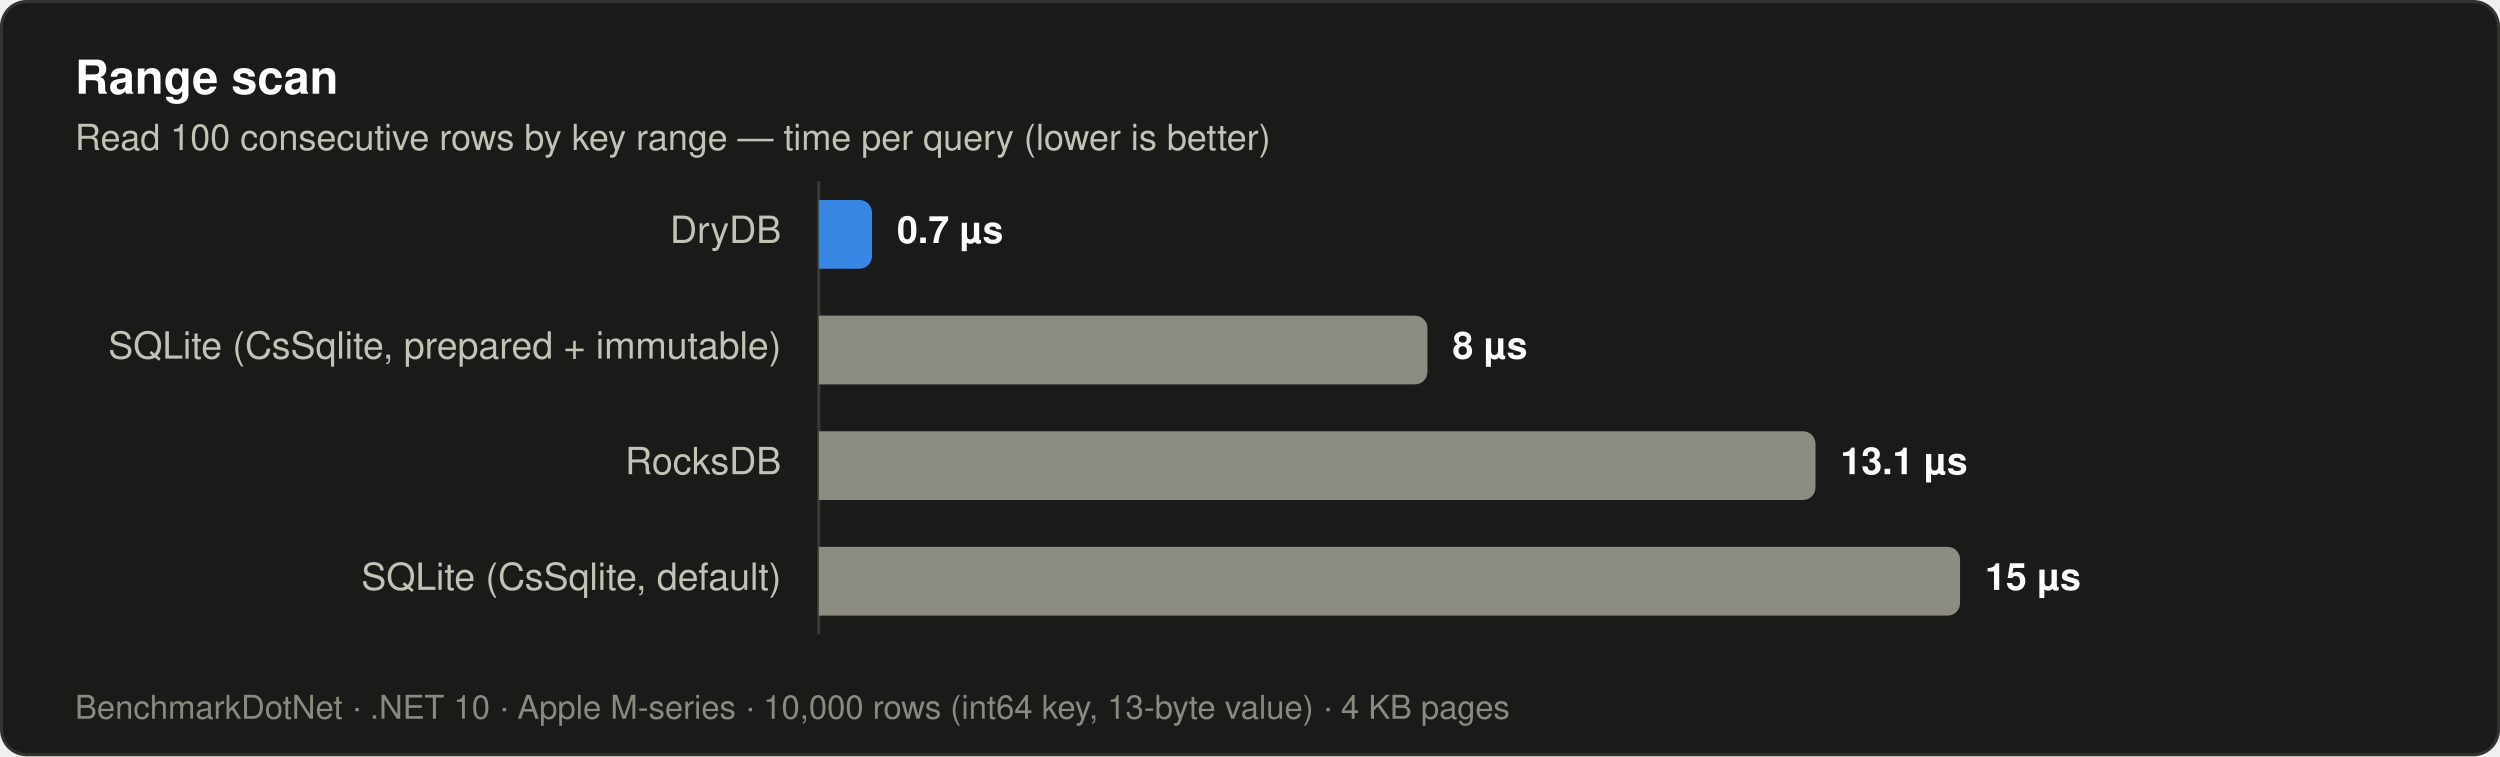
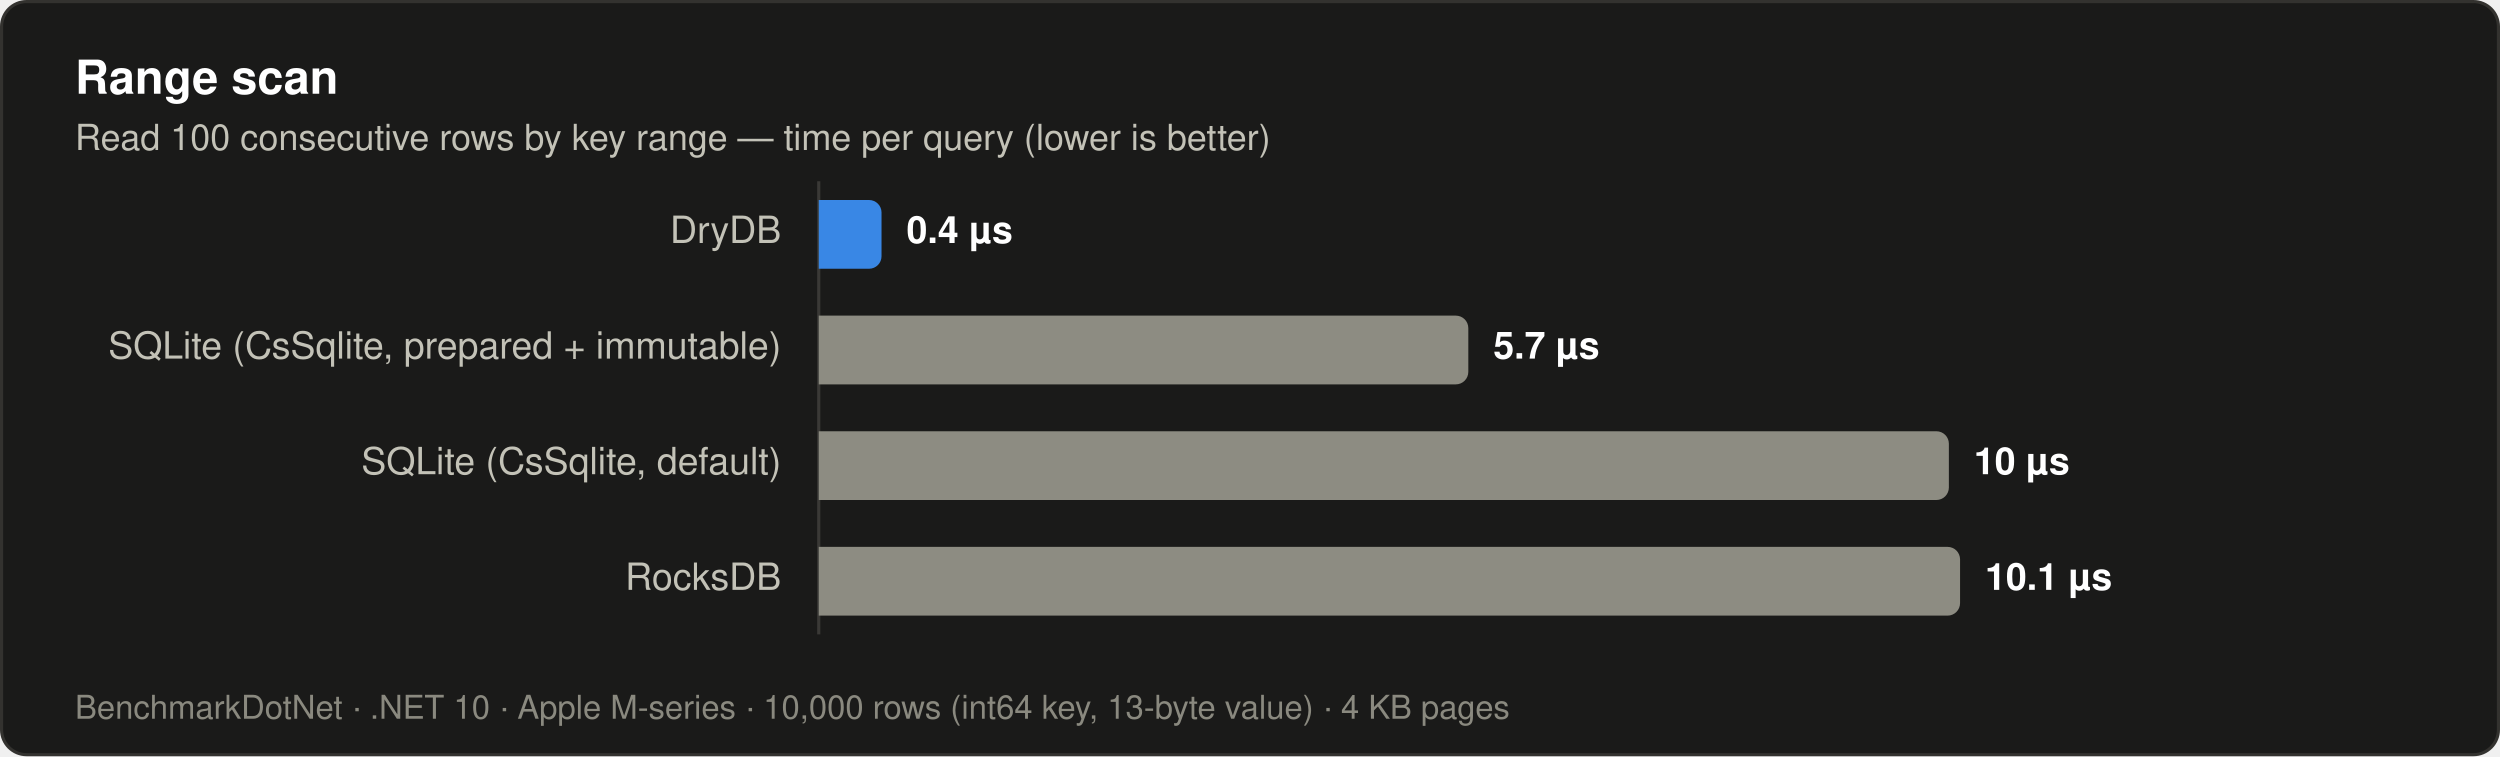
<svg xmlns="http://www.w3.org/2000/svg" viewBox="0 0 800 242" width="800" height="242" role="img" aria-label="Range scan benchmark">
  <rect x="0.5" y="0.5" width="799" height="241" rx="8" fill="#1a1a19" stroke="#33322f" />
  <g font-family="ui-sans-serif, -apple-system, 'Segoe UI', Helvetica, Arial, sans-serif">
    <text x="24" y="30" font-size="15" font-weight="600" fill="#ffffff">Range scan</text>
    <text x="24" y="48" font-size="11.5" fill="#c3c2b7">Read 100 consecutive rows by key range — time per query (lower is better)</text>
    <line x1="262" y1="58" x2="262" y2="203" stroke="#3a3936" stroke-width="1" />
    <text x="250" y="75" text-anchor="end" dominant-baseline="central" font-size="12" fill="#c3c2b7">DryDB</text>
-     <path d="M262 64 h13.04 a4 4 0 0 1 4 4 v14 a4 4 0 0 1 -4 4 h-13.04 Z" fill="#3987e5" />
-     <text x="287.043" y="75" dominant-baseline="central" font-size="12" font-weight="600" fill="#ffffff">0.7 µs</text>
+     <path d="M262 64 h16.09 a4 4 0 0 1 4 4 v14 a4 4 0 0 1 -4 4 h-16.09 Z" fill="#3987e5" />
+     <text x="290.094" y="75" dominant-baseline="central" font-size="12" font-weight="600" fill="#ffffff">0.4 µs</text>
    <text x="250" y="112" text-anchor="end" dominant-baseline="central" font-size="12" fill="#c3c2b7">SQLite (CsSqlite, prepared + immutable)</text>
-     <path d="M262 101 h190.78 a4 4 0 0 1 4 4 v14 a4 4 0 0 1 -4 4 h-190.78 Z" fill="#8d8c82" />
-     <text x="464.783" y="112" dominant-baseline="central" font-size="12" font-weight="600" fill="#ffffff">8 µs</text>
-     <text x="250" y="149" text-anchor="end" dominant-baseline="central" font-size="12" fill="#c3c2b7">RocksDB</text>
-     <path d="M262 138 h314.96 a4 4 0 0 1 4 4 v14 a4 4 0 0 1 -4 4 h-314.96 Z" fill="#8d8c82" />
-     <text x="588.957" y="149" dominant-baseline="central" font-size="12" font-weight="600" fill="#ffffff">13.1 µs</text>
-     <text x="250" y="186" text-anchor="end" dominant-baseline="central" font-size="12" fill="#c3c2b7">SQLite (CsSqlite, default)</text>
+     <path d="M262 101 h203.86 a4 4 0 0 1 4 4 v14 a4 4 0 0 1 -4 4 h-203.86 Z" fill="#8d8c82" />
+     <text x="477.857" y="112" dominant-baseline="central" font-size="12" font-weight="600" fill="#ffffff">5.7 µs</text>
+     <text x="250" y="149" text-anchor="end" dominant-baseline="central" font-size="12" fill="#c3c2b7">SQLite (CsSqlite, default)</text>
+     <path d="M262 138 h357.64 a4 4 0 0 1 4 4 v14 a4 4 0 0 1 -4 4 h-357.64 Z" fill="#8d8c82" />
+     <text x="631.644" y="149" dominant-baseline="central" font-size="12" font-weight="600" fill="#ffffff">10 µs</text>
+     <text x="250" y="186" text-anchor="end" dominant-baseline="central" font-size="12" fill="#c3c2b7">RocksDB</text>
    <path d="M262 175 h361.22 a4 4 0 0 1 4 4 v14 a4 4 0 0 1 -4 4 h-361.22 Z" fill="#8d8c82" />
-     <text x="635.217" y="186" dominant-baseline="central" font-size="12" font-weight="600" fill="#ffffff">15 µs</text>
+     <text x="635.22" y="186" dominant-baseline="central" font-size="12" font-weight="600" fill="#ffffff">10.1 µs</text>
    <text x="24" y="230" font-size="10.5" fill="#8a897f">BenchmarkDotNet · .NET 10 · Apple M-series · 10,000 rows (int64 key, 13-byte value) · 4 KB pages</text>
  </g>
</svg>
